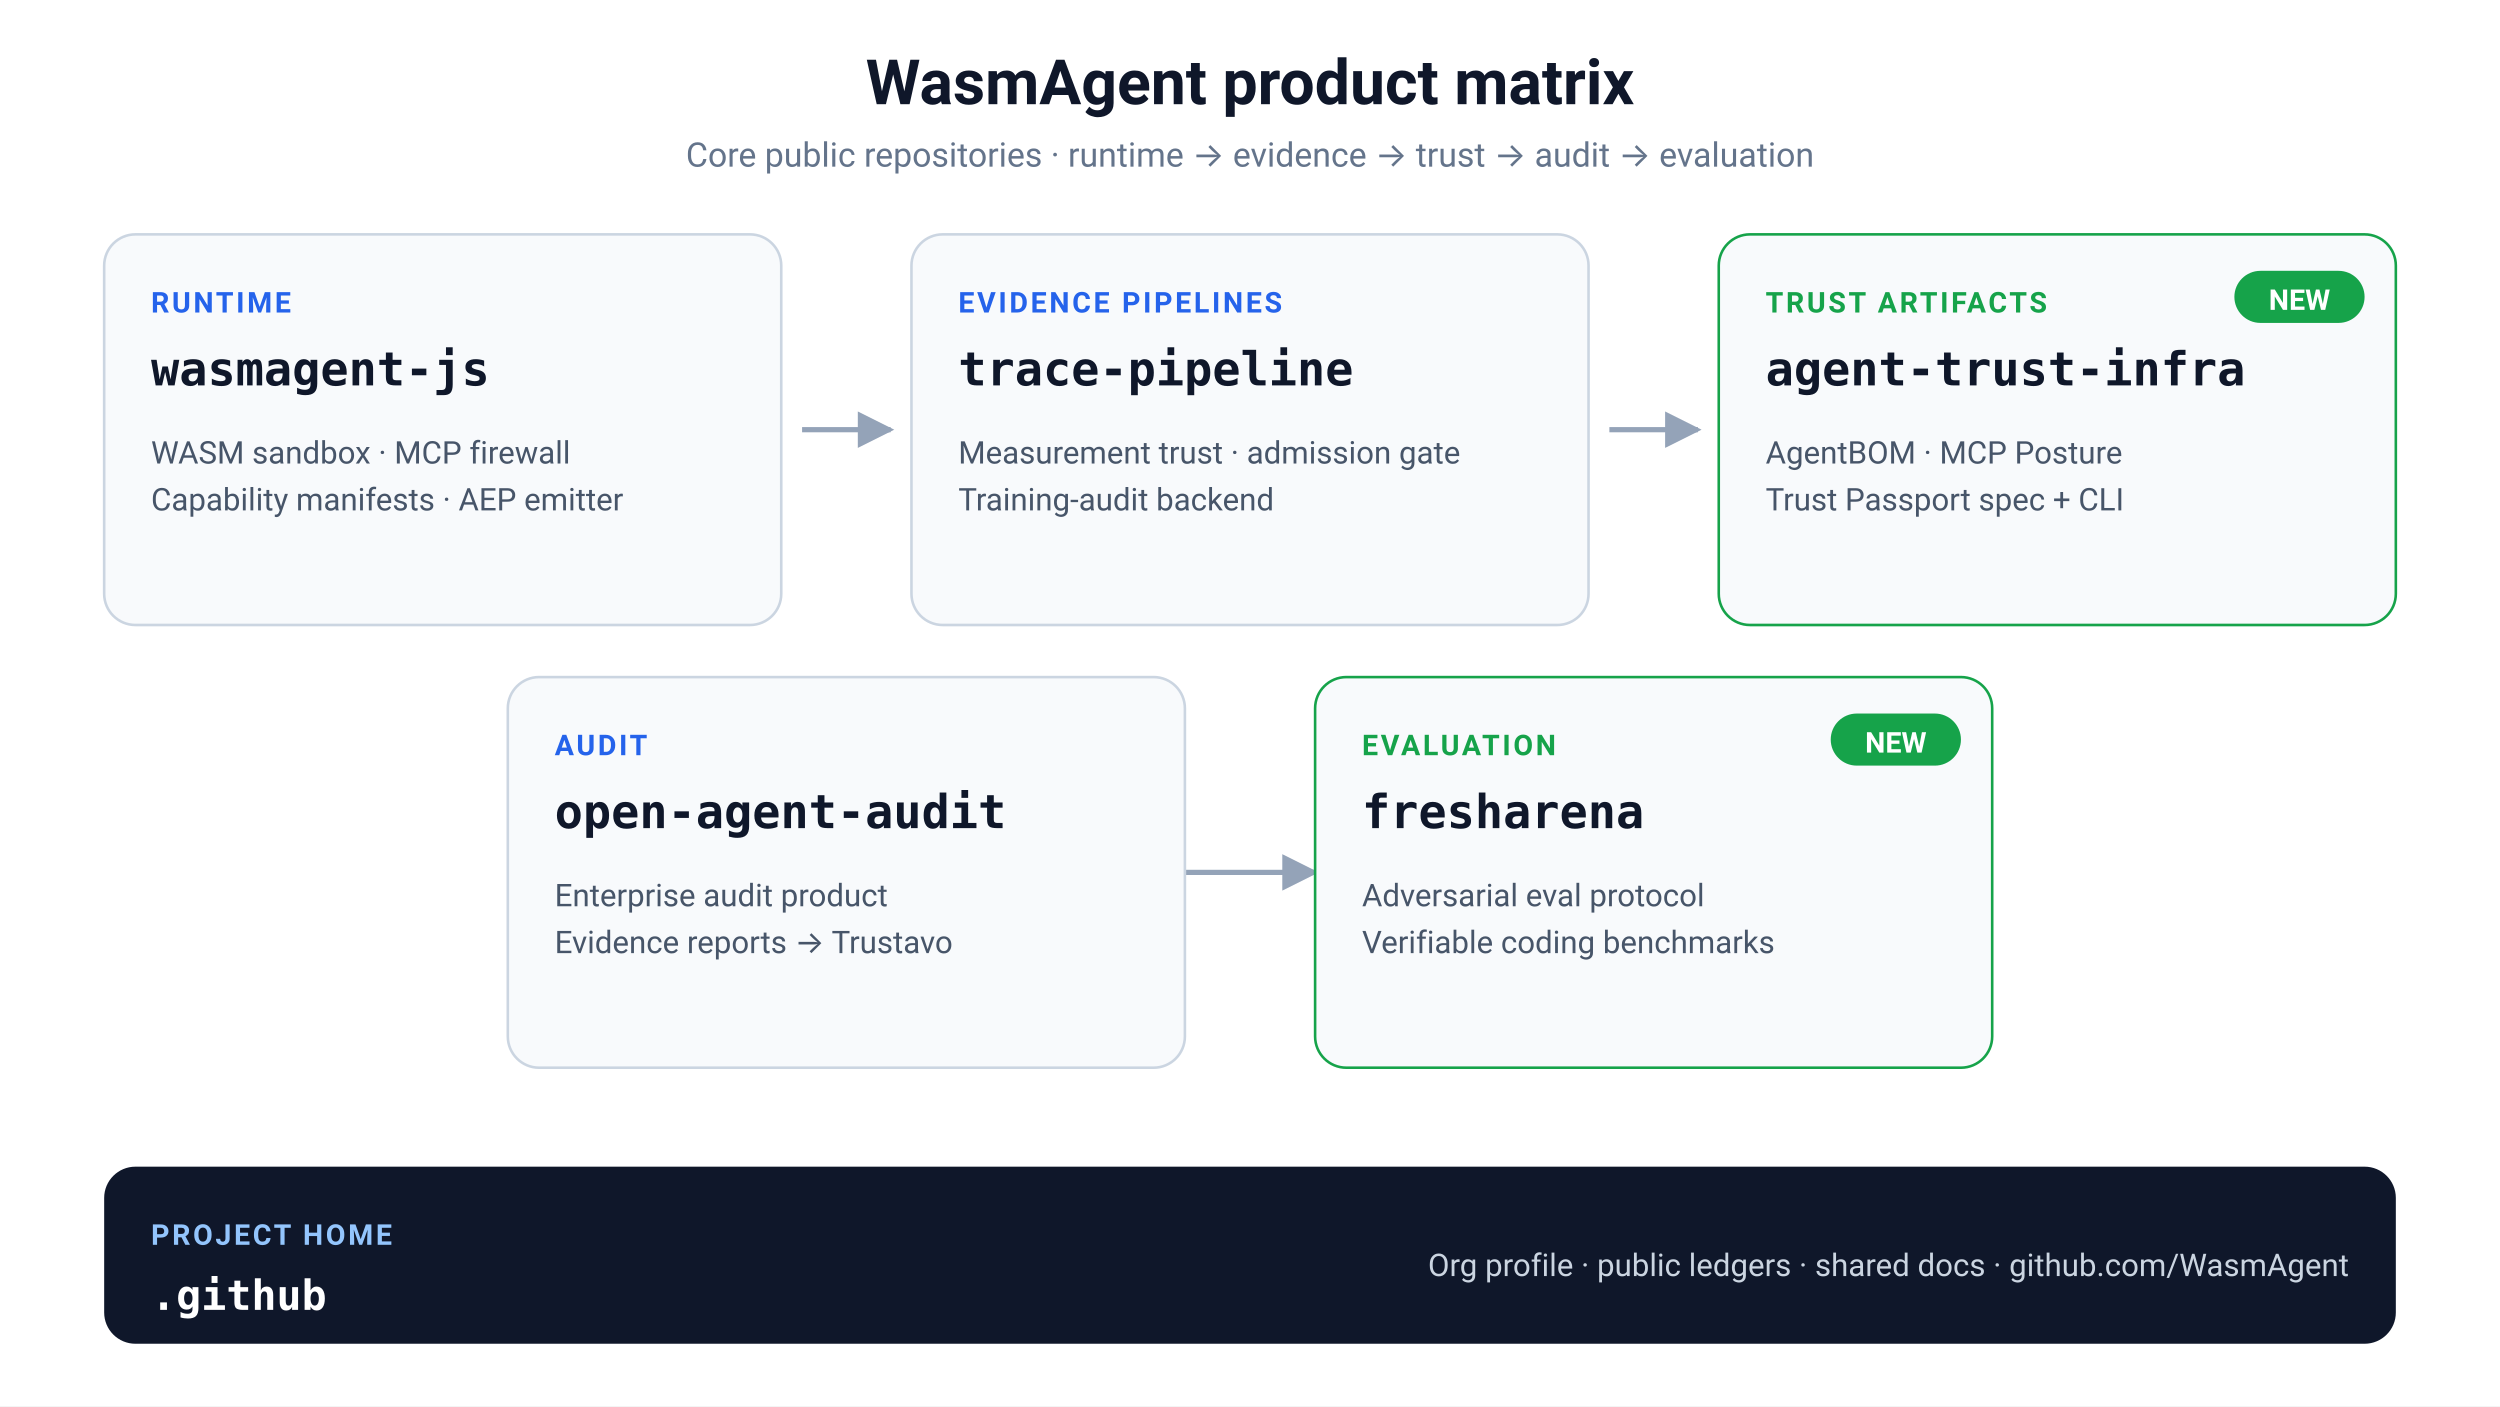
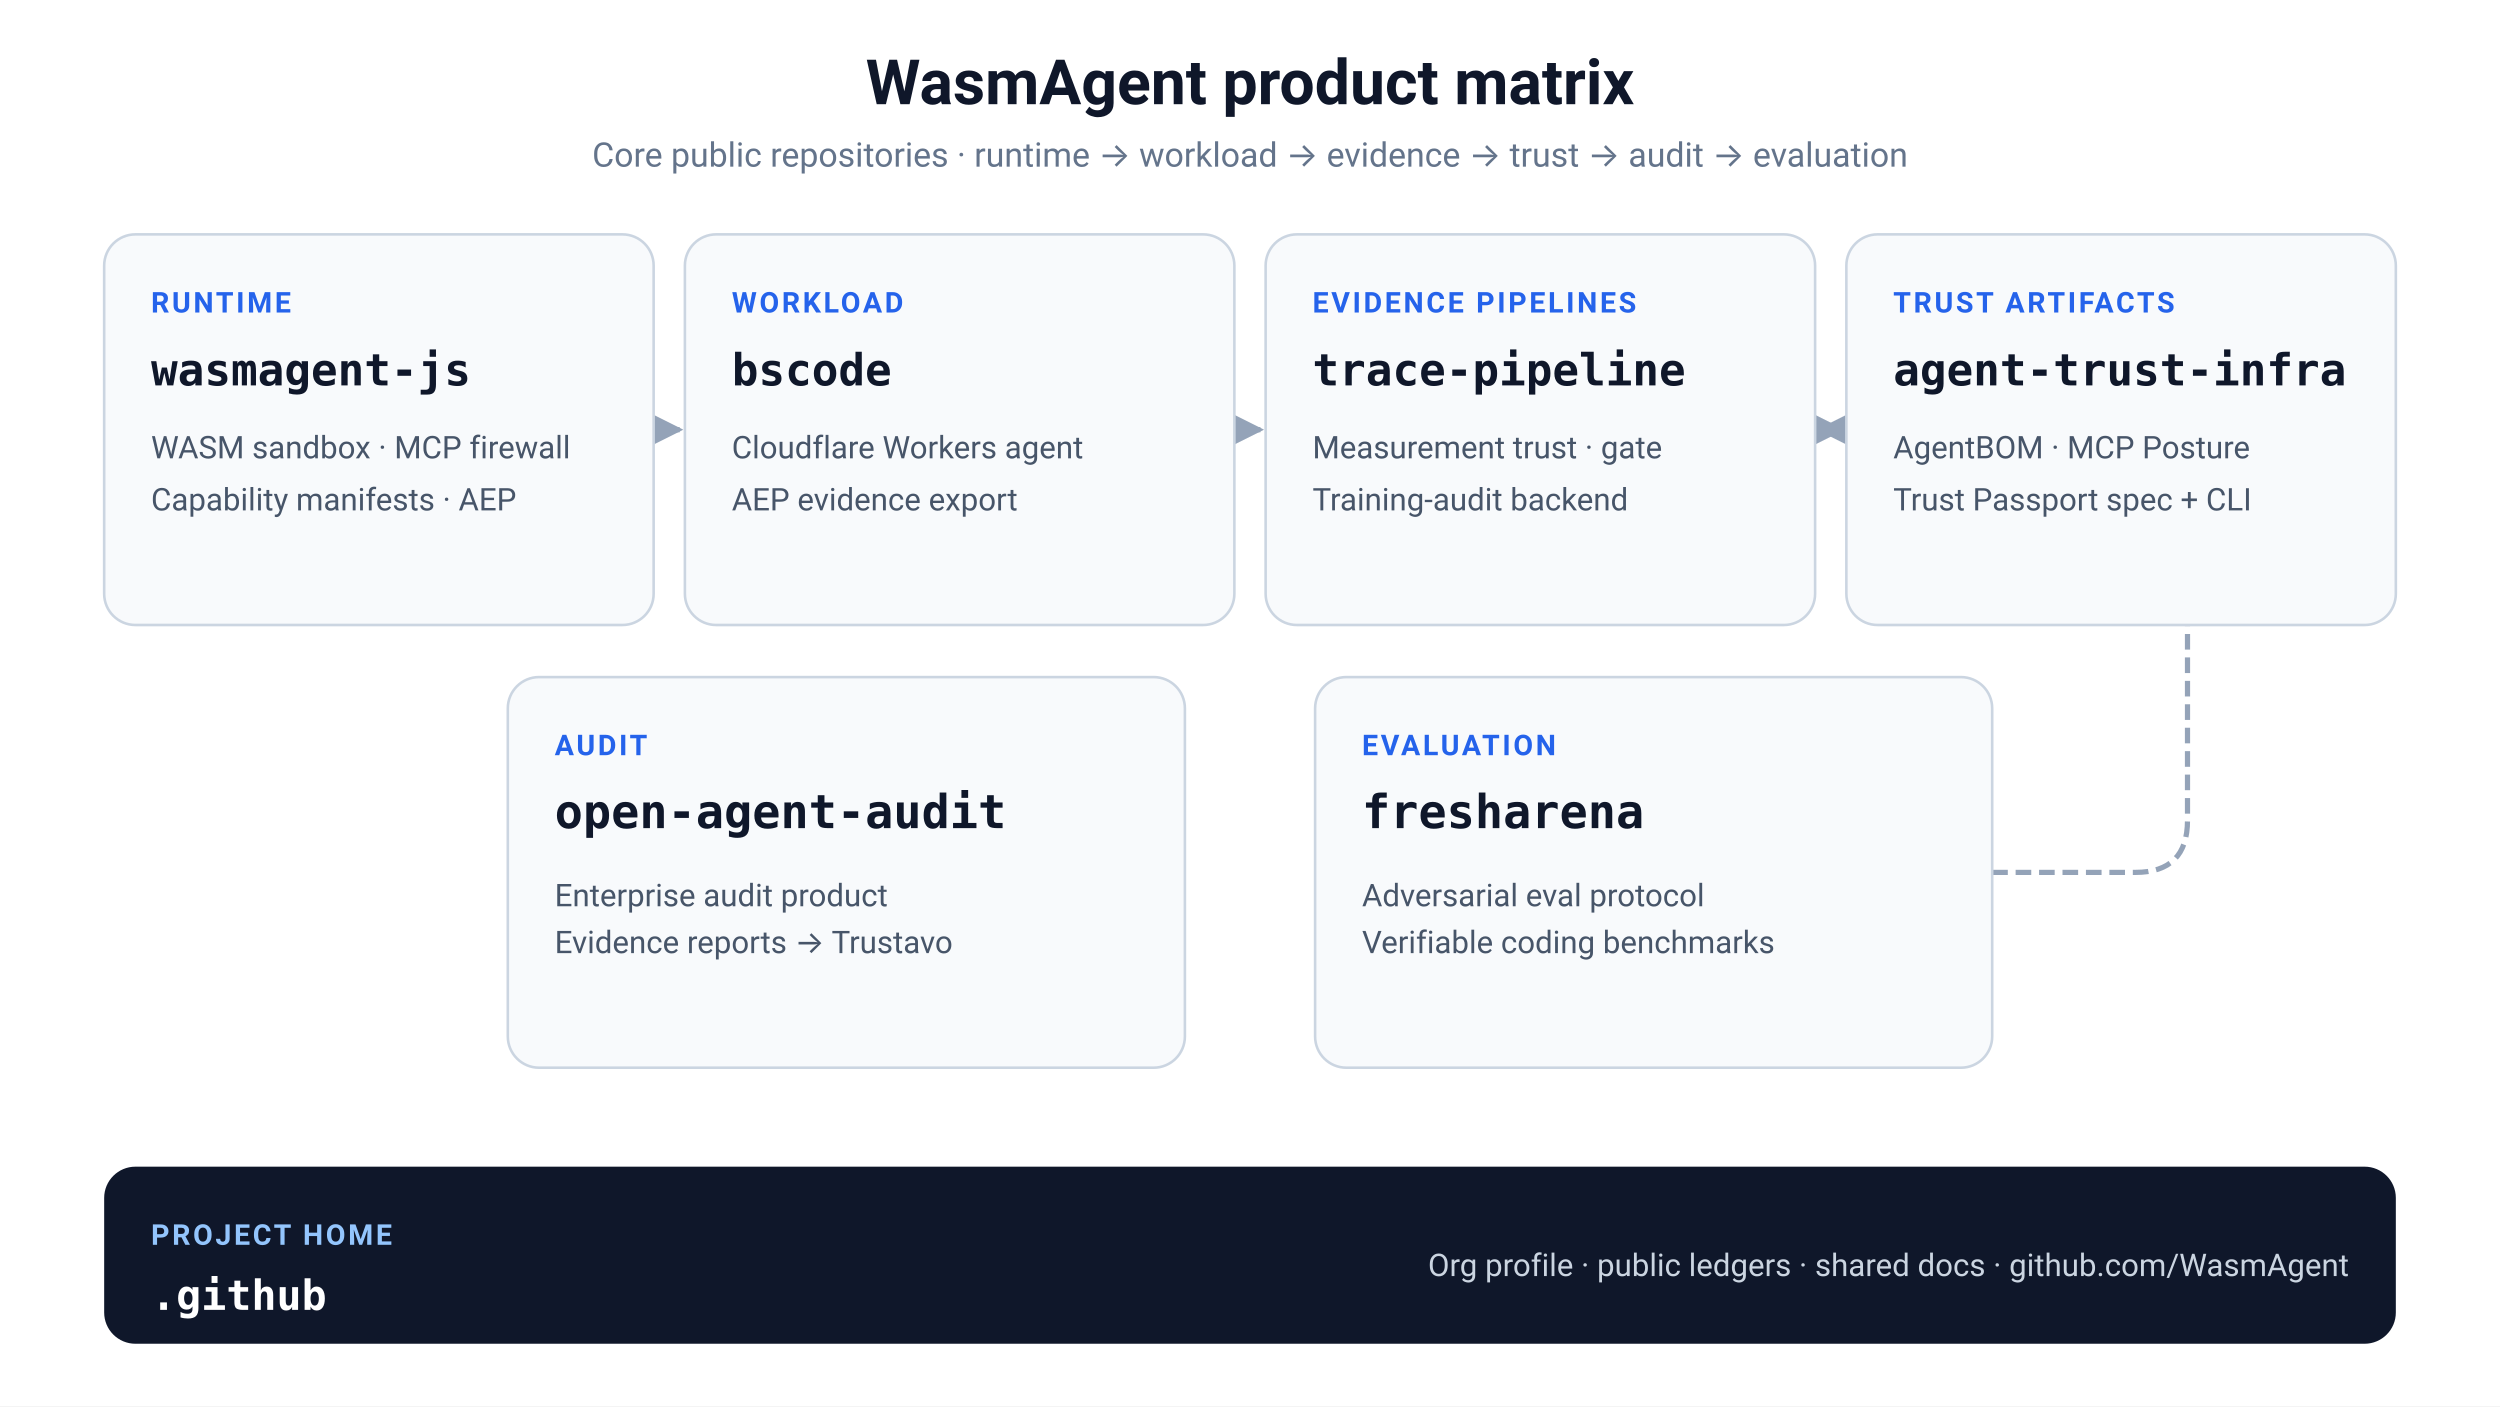
<svg xmlns="http://www.w3.org/2000/svg" viewBox="0 0 960 540" font-family="ui-sans-serif, system-ui, -apple-system, 'Segoe UI', Roboto, sans-serif">
  <defs>
    <marker id="arrow" viewBox="0 0 10 10" refX="9" refY="5" markerWidth="7" markerHeight="7" orient="auto">
      <path d="M0,0 L10,5 L0,10 z" fill="#94a3b8" />
    </marker>
  </defs>
  <rect width="960" height="540" fill="#ffffff" />
  <text x="480" y="40" text-anchor="middle" font-size="24" font-weight="700" fill="#0f172a">WasmAgent product matrix</text>
-   <text x="480" y="64" text-anchor="middle" font-size="13" fill="#64748b">Core public repositories · runtime → evidence → trust → audit → evaluation</text>
-   <line x1="308" y1="165" x2="342" y2="165" stroke="#94a3b8" stroke-width="2" marker-end="url(#arrow)" />
-   <line x1="618" y1="165" x2="652" y2="165" stroke="#94a3b8" stroke-width="2" marker-end="url(#arrow)" />
-   <line x1="455" y1="335" x2="505" y2="335" stroke="#94a3b8" stroke-width="2" marker-end="url(#arrow)" />
+   <text x="480" y="64" text-anchor="middle" font-size="13" fill="#64748b">Core public repositories · runtime → workload → evidence → trust → audit → evaluation</text>
+   <line x1="253" y1="165" x2="261" y2="165" stroke="#94a3b8" stroke-width="2" marker-end="url(#arrow)" />
+   <line x1="476" y1="165" x2="484" y2="165" stroke="#94a3b8" stroke-width="2" marker-end="url(#arrow)" />
+   <line x1="699" y1="165" x2="707" y2="165" stroke="#94a3b8" stroke-width="2" marker-end="url(#arrow)" />
+   <path d="M 765,335 L 820,335 Q 840,335 840,315 L 840,185 Q 840,165 820,165 L 699,165" stroke="#94a3b8" stroke-width="2" fill="none" stroke-dasharray="6,3" marker-end="url(#arrow)" />
  <g>
-     <rect x="40" y="90" width="260" height="150" rx="12" fill="#f8fafc" stroke="#cbd5e1" />
+     <rect x="40" y="90" width="211" height="150" rx="12" fill="#f8fafc" stroke="#cbd5e1" />
    <text x="58" y="120" font-size="11" font-weight="700" fill="#2563eb" letter-spacing="1">RUNTIME</text>
-     <text x="58" y="148" font-size="18" font-weight="700" fill="#0f172a" font-family="ui-monospace, SFMono-Regular, Menlo, Consolas, monospace">wasmagent-js</text>
-     <text x="58" y="178" font-size="12" fill="#475569">WASM sandbox · MCP firewall</text>
-     <text x="58" y="196" font-size="12" fill="#475569">Capability manifests · AEP emitter</text>
+     <text x="58" y="148" font-size="17" font-weight="700" fill="#0f172a" font-family="ui-monospace, SFMono-Regular, Menlo, Consolas, monospace">wasmagent-js</text>
+     <text x="58" y="176" font-size="12" fill="#475569">WASM sandbox · MCP firewall</text>
+     <text x="58" y="196" font-size="12" fill="#475569">Capability manifests · AEP</text>
  </g>
  <g>
-     <rect x="350" y="90" width="260" height="150" rx="12" fill="#f8fafc" stroke="#cbd5e1" />
-     <text x="368" y="120" font-size="11" font-weight="700" fill="#2563eb" letter-spacing="1">EVIDENCE PIPELINES</text>
-     <text x="368" y="148" font-size="18" font-weight="700" fill="#0f172a" font-family="ui-monospace, SFMono-Regular, Menlo, Consolas, monospace">trace-pipeline</text>
-     <text x="368" y="178" font-size="12" fill="#475569">Measurement trust · admission gate</text>
-     <text x="368" y="196" font-size="12" fill="#475569">Training-audit backend</text>
+     <rect x="263" y="90" width="211" height="150" rx="12" fill="#f8fafc" stroke="#cbd5e1" />
+     <text x="281" y="120" font-size="11" font-weight="700" fill="#2563eb" letter-spacing="1">WORKLOAD</text>
+     <text x="281" y="148" font-size="17" font-weight="700" fill="#0f172a" font-family="ui-monospace, SFMono-Regular, Menlo, Consolas, monospace">bscode</text>
+     <text x="281" y="176" font-size="12" fill="#475569">Cloudflare Workers agent</text>
+     <text x="281" y="196" font-size="12" fill="#475569">AEP evidence export</text>
  </g>
  <g>
-     <rect x="660" y="90" width="260" height="150" rx="12" fill="#f8fafc" stroke="#16a34a" />
-     <rect x="858" y="104" width="50" height="20" rx="10" fill="#16a34a" />
-     <text x="883" y="119" text-anchor="middle" font-size="11" font-weight="700" fill="#ffffff">NEW</text>
-     <text x="678" y="120" font-size="11" font-weight="700" fill="#16a34a" letter-spacing="1">TRUST ARTIFACTS</text>
-     <text x="678" y="148" font-size="18" font-weight="700" fill="#0f172a" font-family="ui-monospace, SFMono-Regular, Menlo, Consolas, monospace">agent-trust-infra</text>
-     <text x="678" y="178" font-size="12" fill="#475569">AgentBOM · MCP Posture</text>
-     <text x="678" y="196" font-size="12" fill="#475569">Trust Passport spec + CLI</text>
+     <rect x="486" y="90" width="211" height="150" rx="12" fill="#f8fafc" stroke="#cbd5e1" />
+     <text x="504" y="120" font-size="11" font-weight="700" fill="#2563eb" letter-spacing="1">EVIDENCE PIPELINES</text>
+     <text x="504" y="148" font-size="17" font-weight="700" fill="#0f172a" font-family="ui-monospace, SFMono-Regular, Menlo, Consolas, monospace">trace-pipeline</text>
+     <text x="504" y="176" font-size="12" fill="#475569">Measurement trust · gate</text>
+     <text x="504" y="196" font-size="12" fill="#475569">Training-audit backend</text>
+   </g>
+   <g>
+     <rect x="709" y="90" width="211" height="150" rx="12" fill="#f8fafc" stroke="#cbd5e1" />
+     <text x="727" y="120" font-size="11" font-weight="700" fill="#2563eb" letter-spacing="1">TRUST ARTIFACTS</text>
+     <text x="727" y="148" font-size="17" font-weight="700" fill="#0f172a" font-family="ui-monospace, SFMono-Regular, Menlo, Consolas, monospace">agent-trust-infra</text>
+     <text x="727" y="176" font-size="12" fill="#475569">AgentBOM · MCP Posture</text>
+     <text x="727" y="196" font-size="12" fill="#475569">Trust Passport spec + CLI</text>
  </g>
  <g>
    <rect x="195" y="260" width="260" height="150" rx="12" fill="#f8fafc" stroke="#cbd5e1" />
    <text x="213" y="290" font-size="11" font-weight="700" fill="#2563eb" letter-spacing="1">AUDIT</text>
    <text x="213" y="318" font-size="18" font-weight="700" fill="#0f172a" font-family="ui-monospace, SFMono-Regular, Menlo, Consolas, monospace">open-agent-audit</text>
    <text x="213" y="348" font-size="12" fill="#475569">Enterprise audit product</text>
    <text x="213" y="366" font-size="12" fill="#475569">Evidence reports → Trustavo</text>
  </g>
  <g>
-     <rect x="505" y="260" width="260" height="150" rx="12" fill="#f8fafc" stroke="#16a34a" />
-     <rect x="703" y="274" width="50" height="20" rx="10" fill="#16a34a" />
-     <text x="728" y="289" text-anchor="middle" font-size="11" font-weight="700" fill="#ffffff">NEW</text>
-     <text x="523" y="290" font-size="11" font-weight="700" fill="#16a34a" letter-spacing="1">EVALUATION</text>
+     <rect x="505" y="260" width="260" height="150" rx="12" fill="#f8fafc" stroke="#cbd5e1" />
+     <text x="523" y="290" font-size="11" font-weight="700" fill="#2563eb" letter-spacing="1">EVALUATION</text>
    <text x="523" y="318" font-size="18" font-weight="700" fill="#0f172a" font-family="ui-monospace, SFMono-Regular, Menlo, Consolas, monospace">fresharena</text>
    <text x="523" y="348" font-size="12" fill="#475569">Adversarial eval protocol</text>
    <text x="523" y="366" font-size="12" fill="#475569">Verifiable coding benchmarks</text>
  </g>
  <g>
    <rect x="40" y="448" width="880" height="68" rx="12" fill="#0f172a" />
    <text x="58" y="478" font-size="11" font-weight="700" fill="#93c5fd" letter-spacing="1">PROJECT HOME</text>
    <text x="58" y="503" font-size="16" font-weight="700" fill="#ffffff" font-family="ui-monospace, SFMono-Regular, Menlo, Consolas, monospace">.github</text>
    <text x="902" y="490" text-anchor="end" font-size="12" fill="#cbd5e1">Org profile · public ledgers · shared docs · github.com/WasmAgent</text>
  </g>
</svg>
